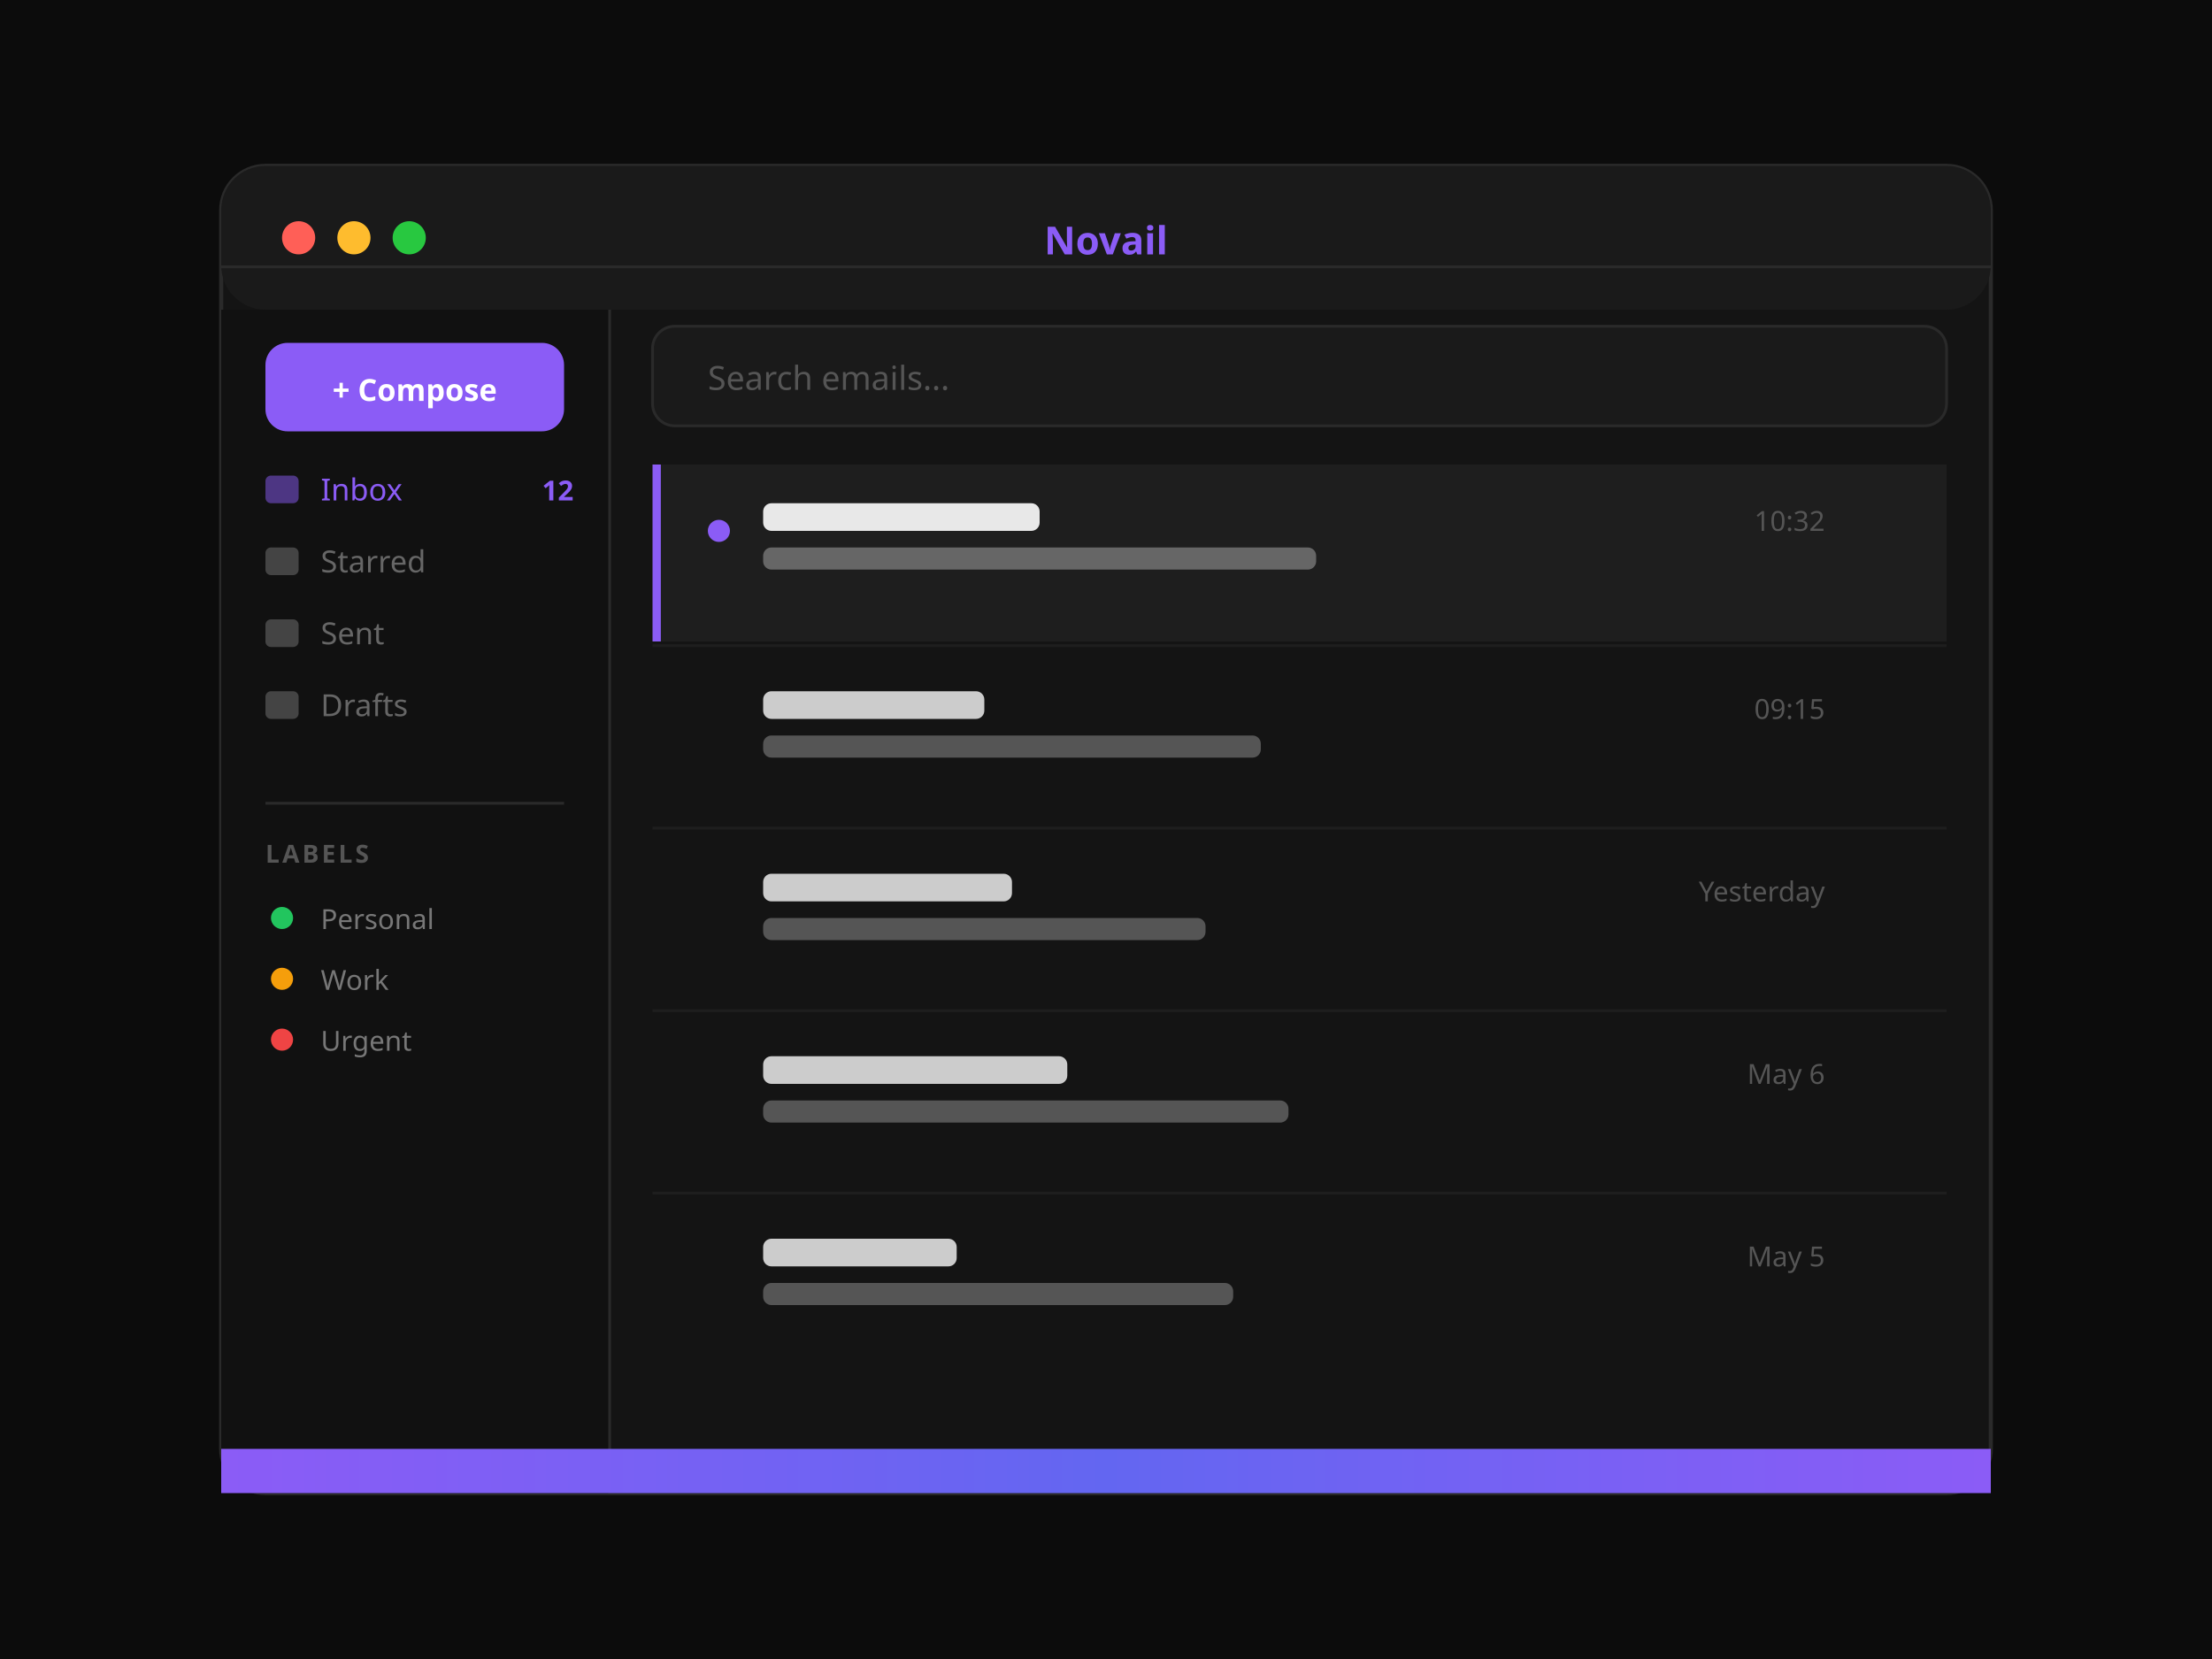
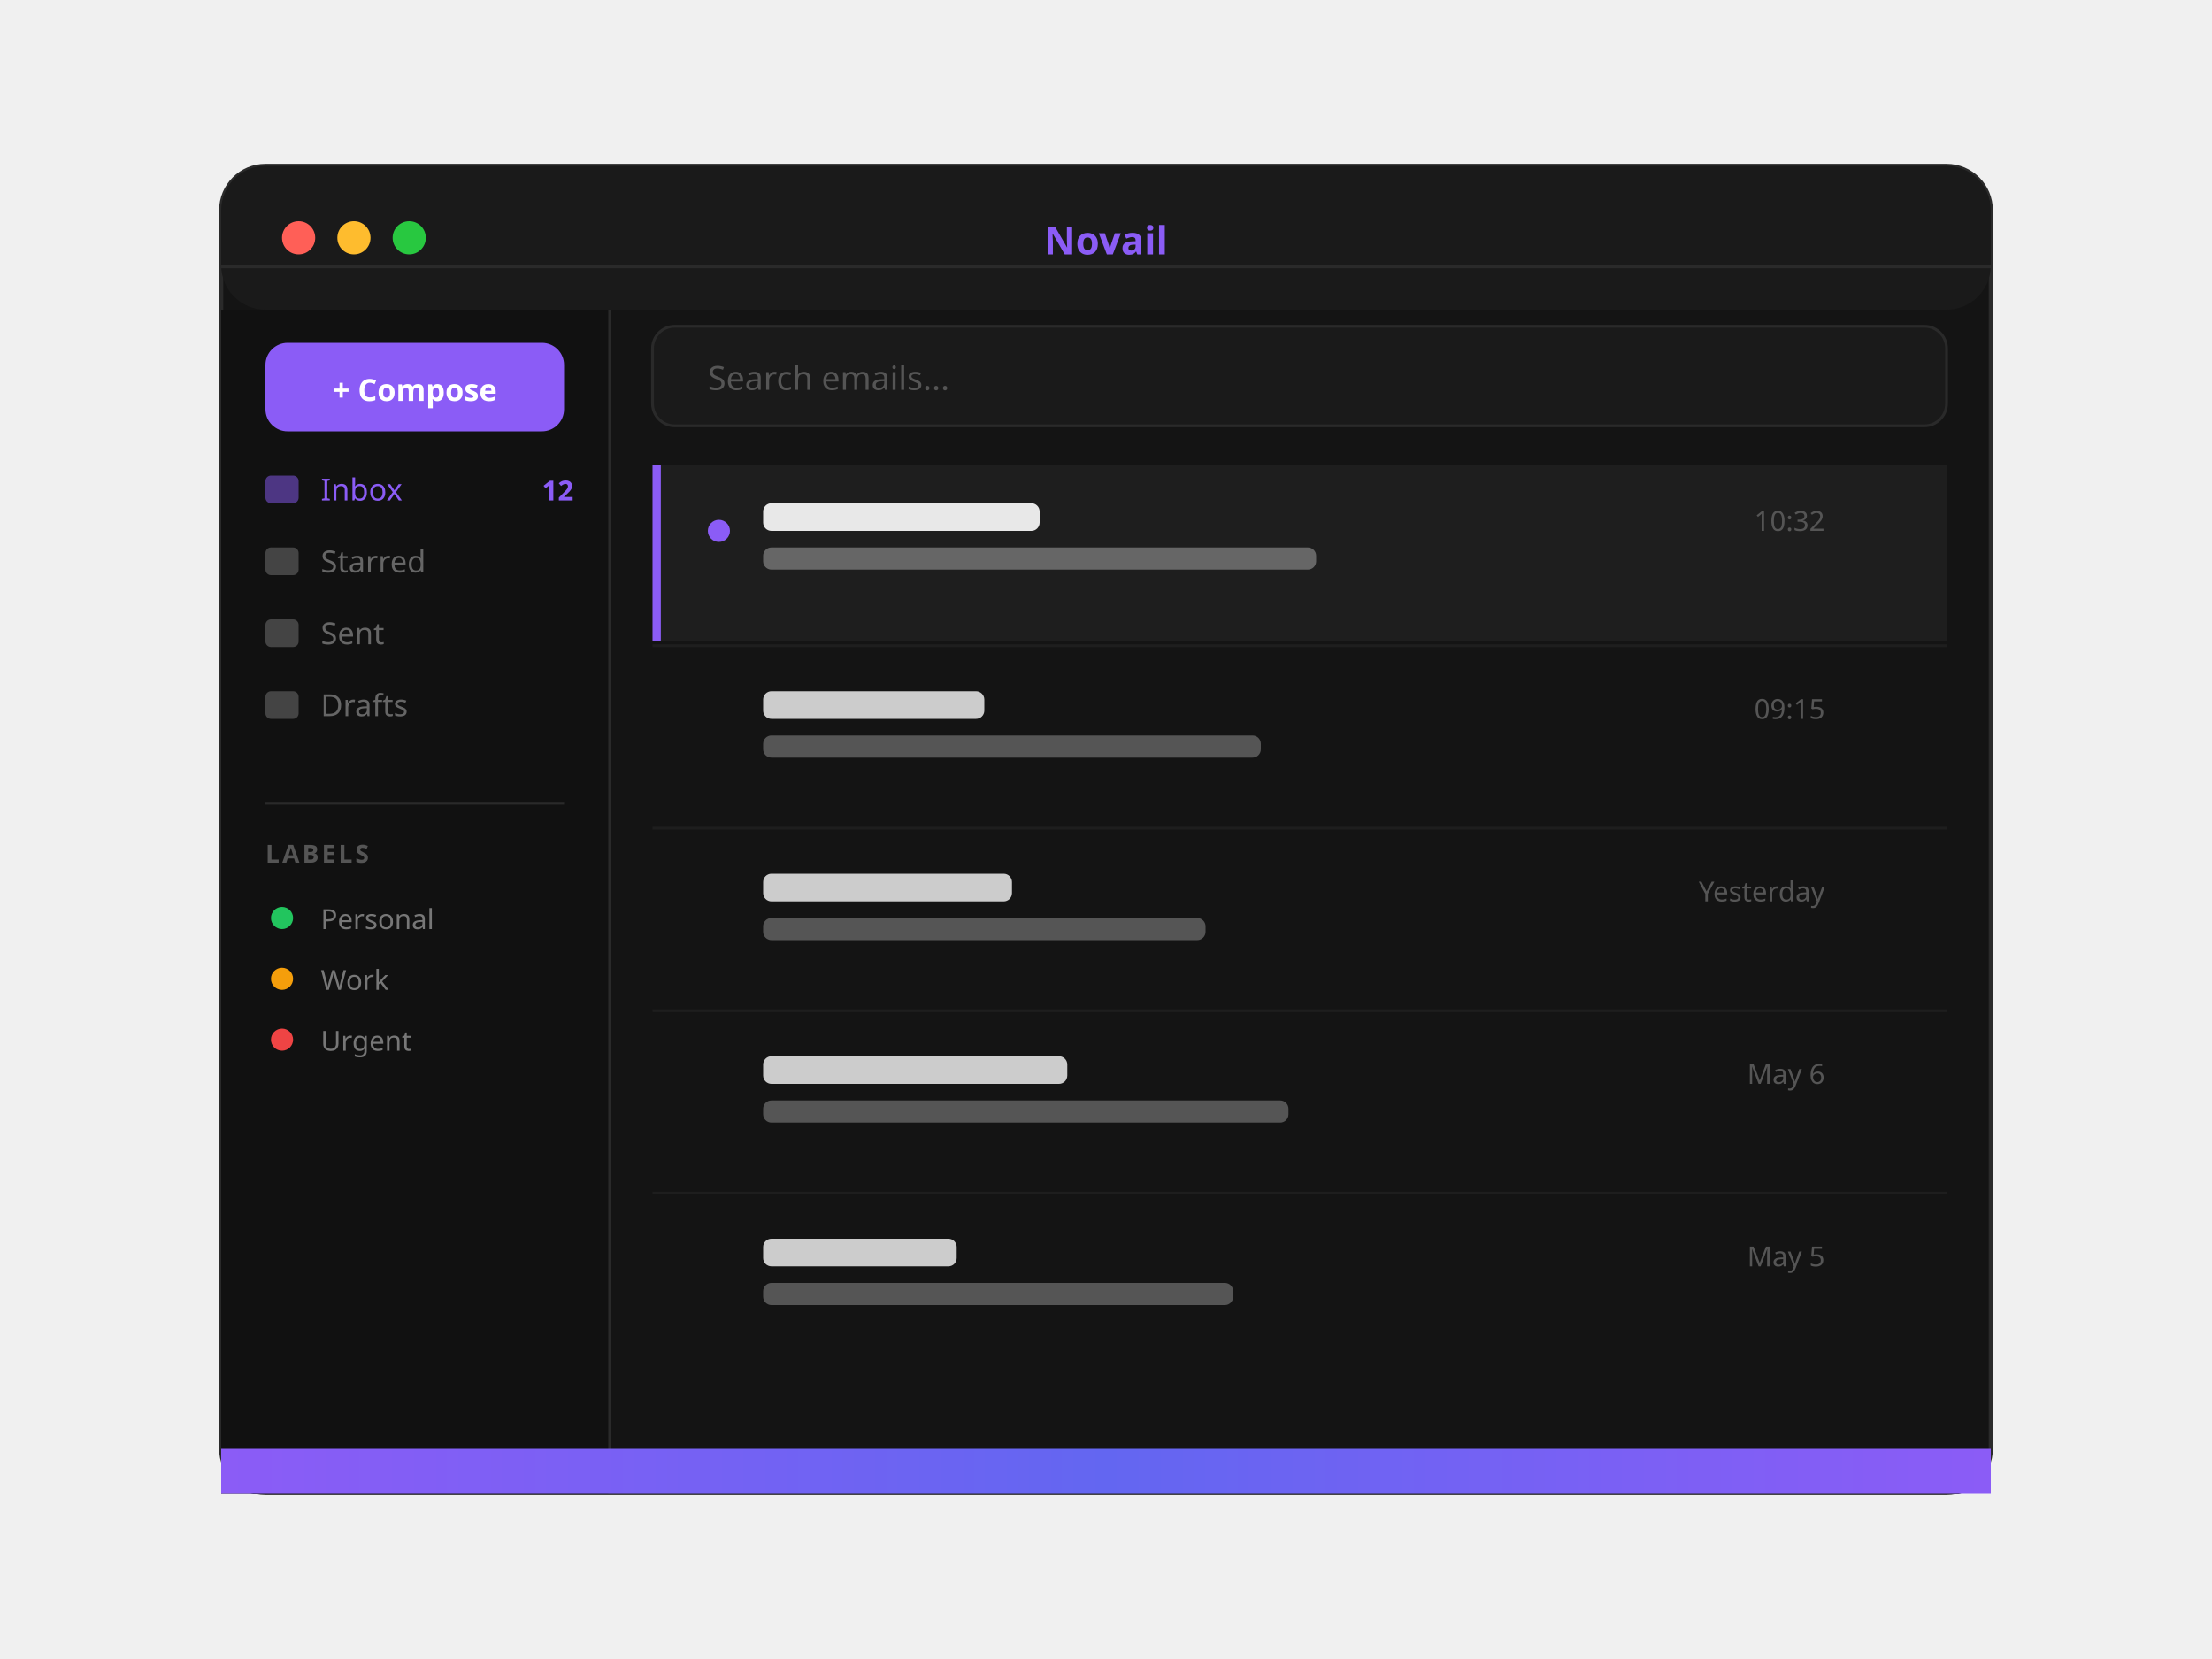
<svg xmlns="http://www.w3.org/2000/svg" viewBox="0 0 800 600" fill="none">
-   <rect width="800" height="600" fill="#0c0c0c" />
  <rect x="80" y="60" width="640" height="480" rx="16" fill="#141414" stroke="#2a2a2a" stroke-width="1.5" />
  <rect x="80" y="60" width="640" height="52" rx="16" fill="#1a1a1a" />
  <rect x="80" y="96" width="640" height="1" fill="#2a2a2a" />
  <circle cx="108" cy="86" r="6" fill="#ff5f57" />
  <circle cx="128" cy="86" r="6" fill="#febc2e" />
  <circle cx="148" cy="86" r="6" fill="#28c840" />
  <text x="400" y="92" fill="#8b5cf6" font-family="system-ui" font-size="14" font-weight="600" text-anchor="middle">Novail</text>
  <rect x="80" y="112" width="140" height="428" fill="#111111" />
  <rect x="220" y="112" width="1" height="428" fill="#2a2a2a" />
  <rect x="96" y="124" width="108" height="32" rx="8" fill="#8b5cf6" />
  <text x="150" y="145" fill="#fff" font-family="system-ui" font-size="11" font-weight="600" text-anchor="middle">+ Compose</text>
  <rect x="96" y="172" width="12" height="10" rx="2" fill="#8b5cf6" fill-opacity="0.5" />
  <text x="116" y="181" fill="#8b5cf6" font-family="system-ui" font-size="11" font-weight="500">Inbox</text>
  <text x="196" y="181" fill="#8b5cf6" font-family="system-ui" font-size="10" font-weight="700">12</text>
  <rect x="96" y="198" width="12" height="10" rx="2" fill="#444" />
  <text x="116" y="207" fill="#666" font-family="system-ui" font-size="11">Starred</text>
  <rect x="96" y="224" width="12" height="10" rx="2" fill="#444" />
  <text x="116" y="233" fill="#666" font-family="system-ui" font-size="11">Sent</text>
  <rect x="96" y="250" width="12" height="10" rx="2" fill="#444" />
  <text x="116" y="259" fill="#666" font-family="system-ui" font-size="11">Drafts</text>
  <rect x="96" y="290" width="108" height="1" fill="#2a2a2a" />
  <text x="96" y="312" fill="#555" font-family="system-ui" font-size="9" font-weight="600" letter-spacing="1">LABELS</text>
  <circle cx="102" cy="332" r="4" fill="#22c55e" />
  <text x="116" y="336" fill="#777" font-family="system-ui" font-size="10">Personal</text>
  <circle cx="102" cy="354" r="4" fill="#f59e0b" />
  <text x="116" y="358" fill="#777" font-family="system-ui" font-size="10">Work</text>
  <circle cx="102" cy="376" r="4" fill="#ef4444" />
  <text x="116" y="380" fill="#777" font-family="system-ui" font-size="10">Urgent</text>
  <rect x="236" y="118" width="468" height="36" rx="8" fill="#1a1a1a" stroke="#2a2a2a" stroke-width="1" />
  <text x="256" y="141" fill="#555" font-family="system-ui" font-size="12">Search emails...</text>
  <rect x="236" y="168" width="468" height="64" rx="0" fill="#1e1e1e" />
  <rect x="236" y="168" width="3" height="64" fill="#8b5cf6" />
  <circle cx="260" cy="192" r="4" fill="#8b5cf6" />
  <rect x="276" y="182" width="100" height="10" rx="3" fill="#e8e8e8" />
  <rect x="276" y="198" width="200" height="8" rx="3" fill="#666" />
  <text x="660" y="192" fill="#555" font-family="system-ui" font-size="10" text-anchor="end">10:32</text>
  <rect x="236" y="233" width="468" height="1" fill="#1e1e1e" />
-   <rect x="236" y="234" width="468" height="64" fill="transparent" />
  <rect x="276" y="250" width="80" height="10" rx="3" fill="#ccc" />
  <rect x="276" y="266" width="180" height="8" rx="3" fill="#555" />
  <text x="660" y="260" fill="#555" font-family="system-ui" font-size="10" text-anchor="end">09:15</text>
  <rect x="236" y="299" width="468" height="1" fill="#1e1e1e" />
-   <rect x="236" y="300" width="468" height="64" fill="transparent" />
  <rect x="276" y="316" width="90" height="10" rx="3" fill="#ccc" />
  <rect x="276" y="332" width="160" height="8" rx="3" fill="#555" />
  <text x="660" y="326" fill="#555" font-family="system-ui" font-size="10" text-anchor="end">Yesterday</text>
  <rect x="236" y="365" width="468" height="1" fill="#1e1e1e" />
-   <rect x="236" y="366" width="468" height="64" fill="transparent" />
  <rect x="276" y="382" width="110" height="10" rx="3" fill="#ccc" />
  <rect x="276" y="398" width="190" height="8" rx="3" fill="#555" />
  <text x="660" y="392" fill="#555" font-family="system-ui" font-size="10" text-anchor="end">May 6</text>
  <rect x="236" y="431" width="468" height="1" fill="#1e1e1e" />
-   <rect x="236" y="432" width="468" height="64" fill="transparent" />
  <rect x="276" y="448" width="70" height="10" rx="3" fill="#ccc" />
  <rect x="276" y="464" width="170" height="8" rx="3" fill="#555" />
  <text x="660" y="458" fill="#555" font-family="system-ui" font-size="10" text-anchor="end">May 5</text>
  <rect x="80" y="524" width="640" height="16" rx="0" fill="url(#novailGrad)" />
  <defs>
    <linearGradient id="novailGrad" x1="0" y1="0" x2="1" y2="0">
      <stop offset="0%" stop-color="#8b5cf6" />
      <stop offset="50%" stop-color="#6366f1" />
      <stop offset="100%" stop-color="#8b5cf6" />
    </linearGradient>
  </defs>
</svg>
